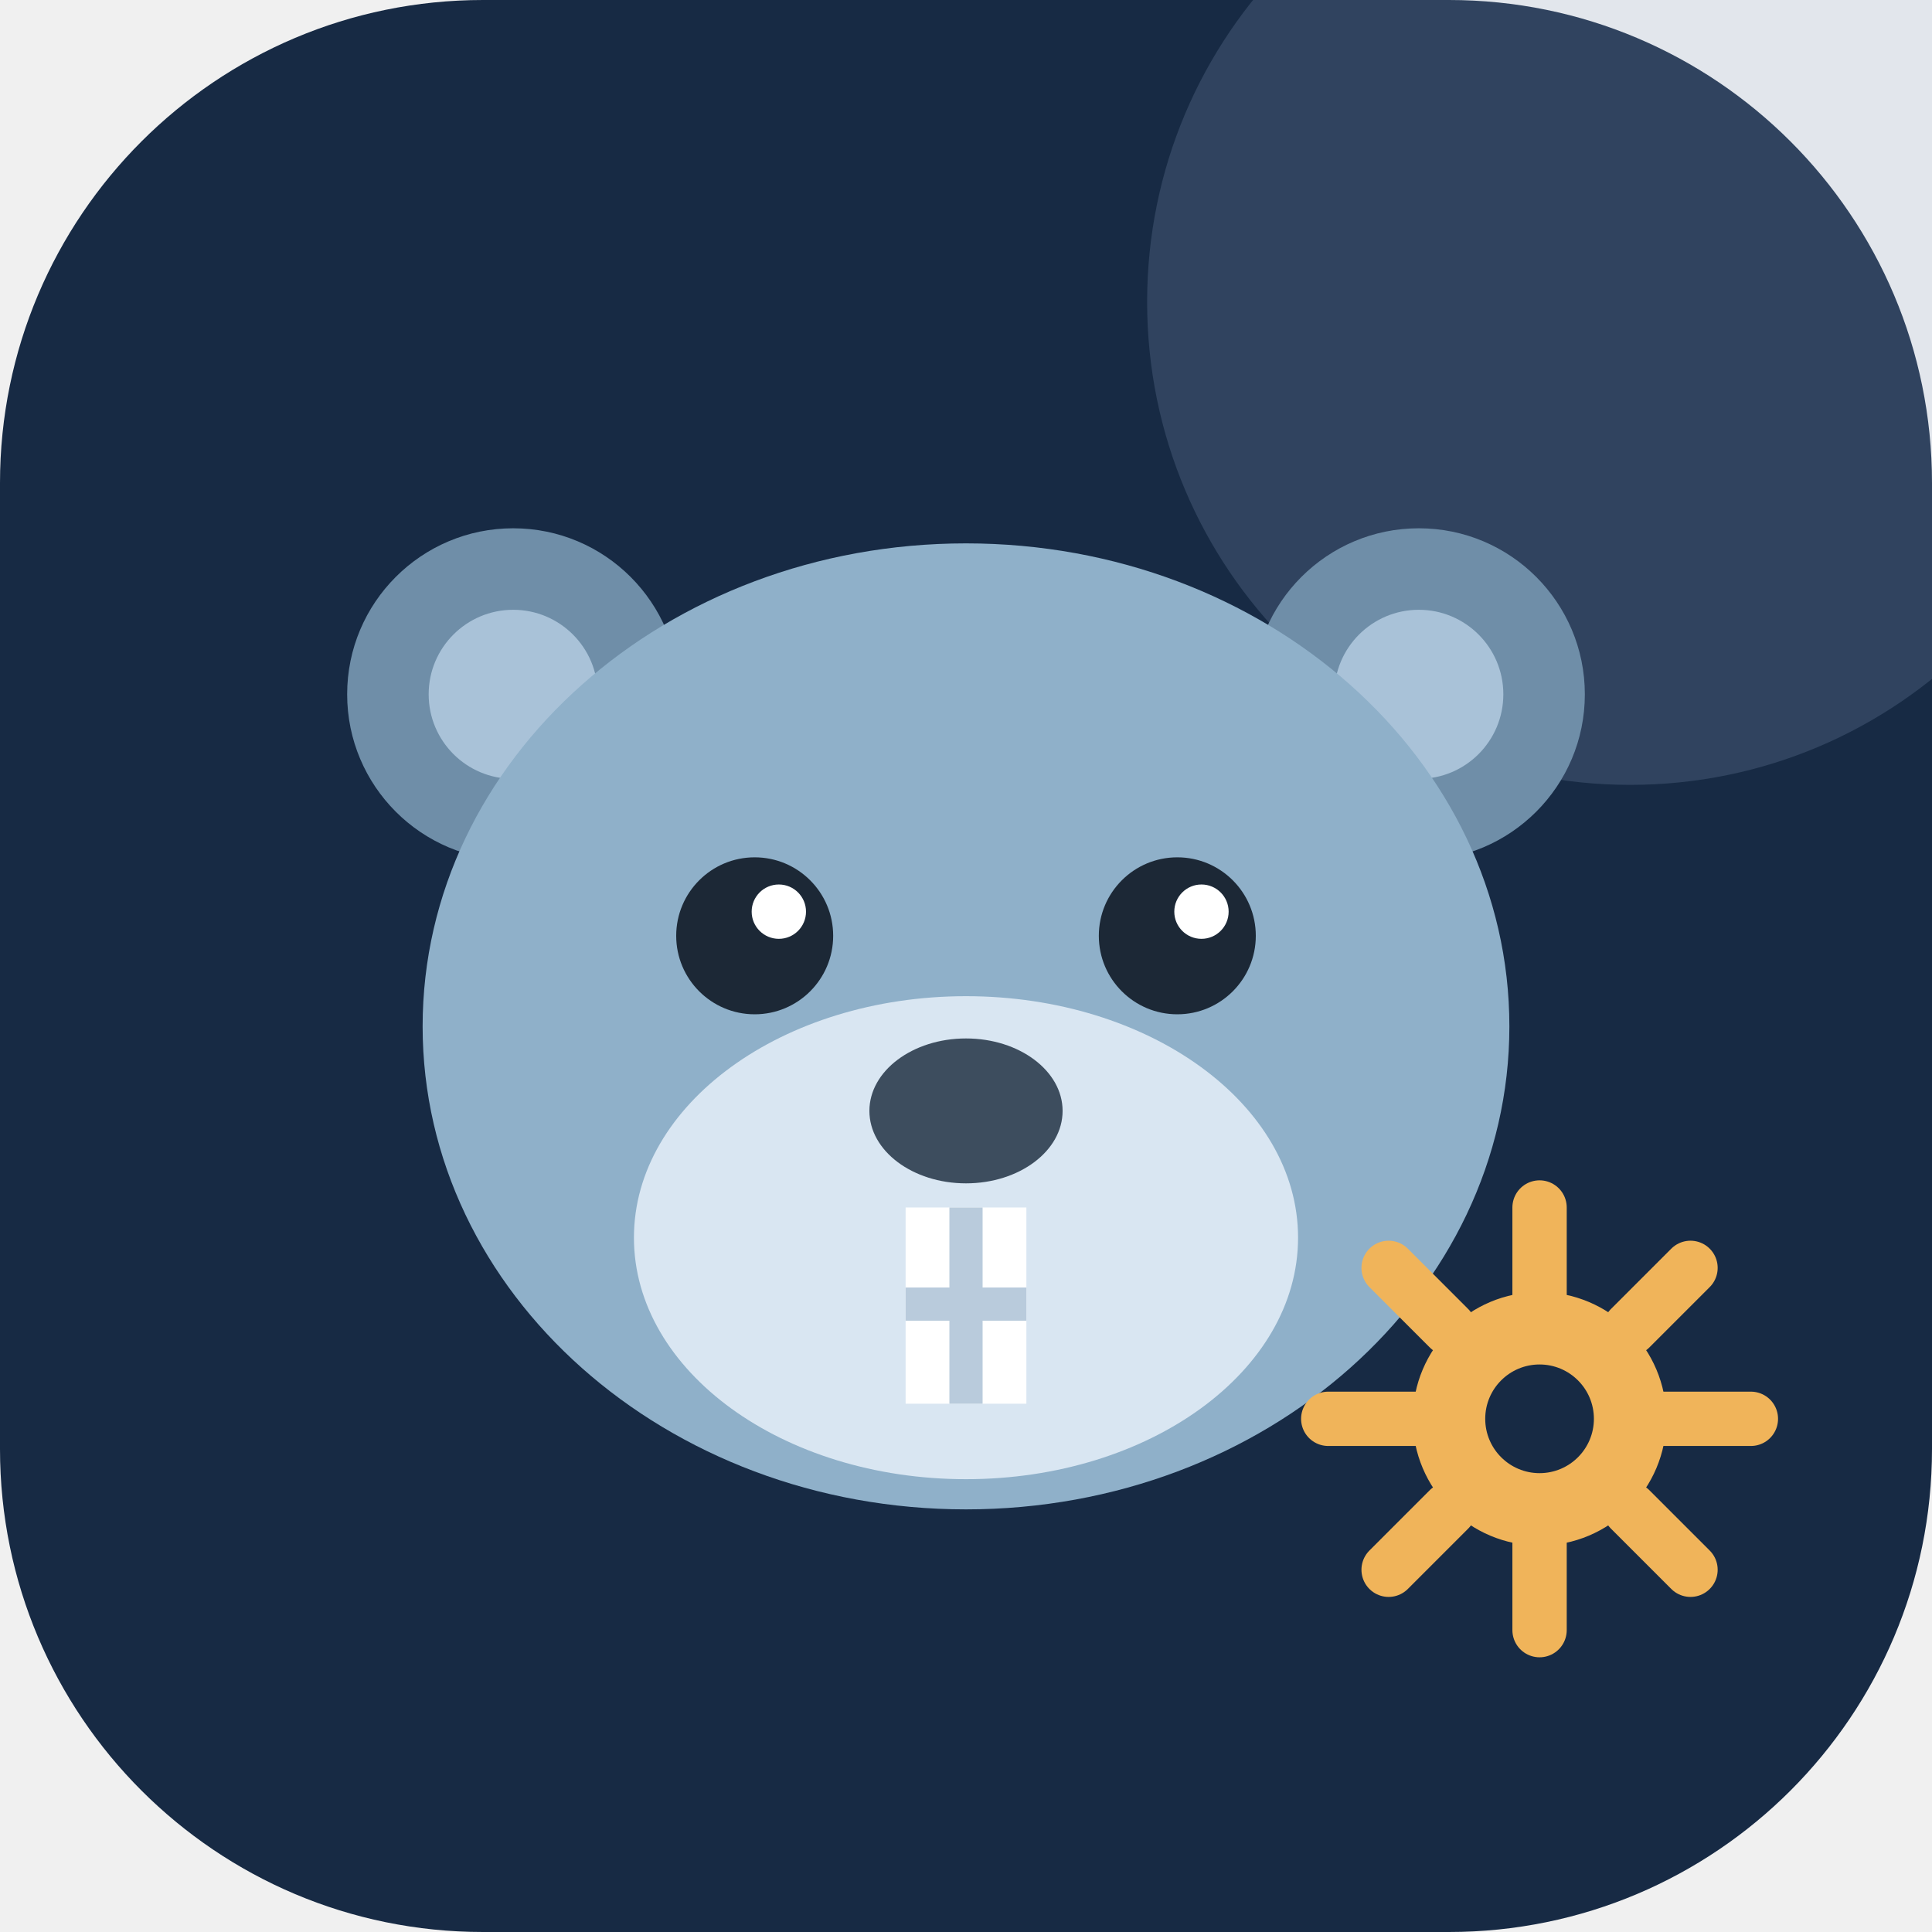
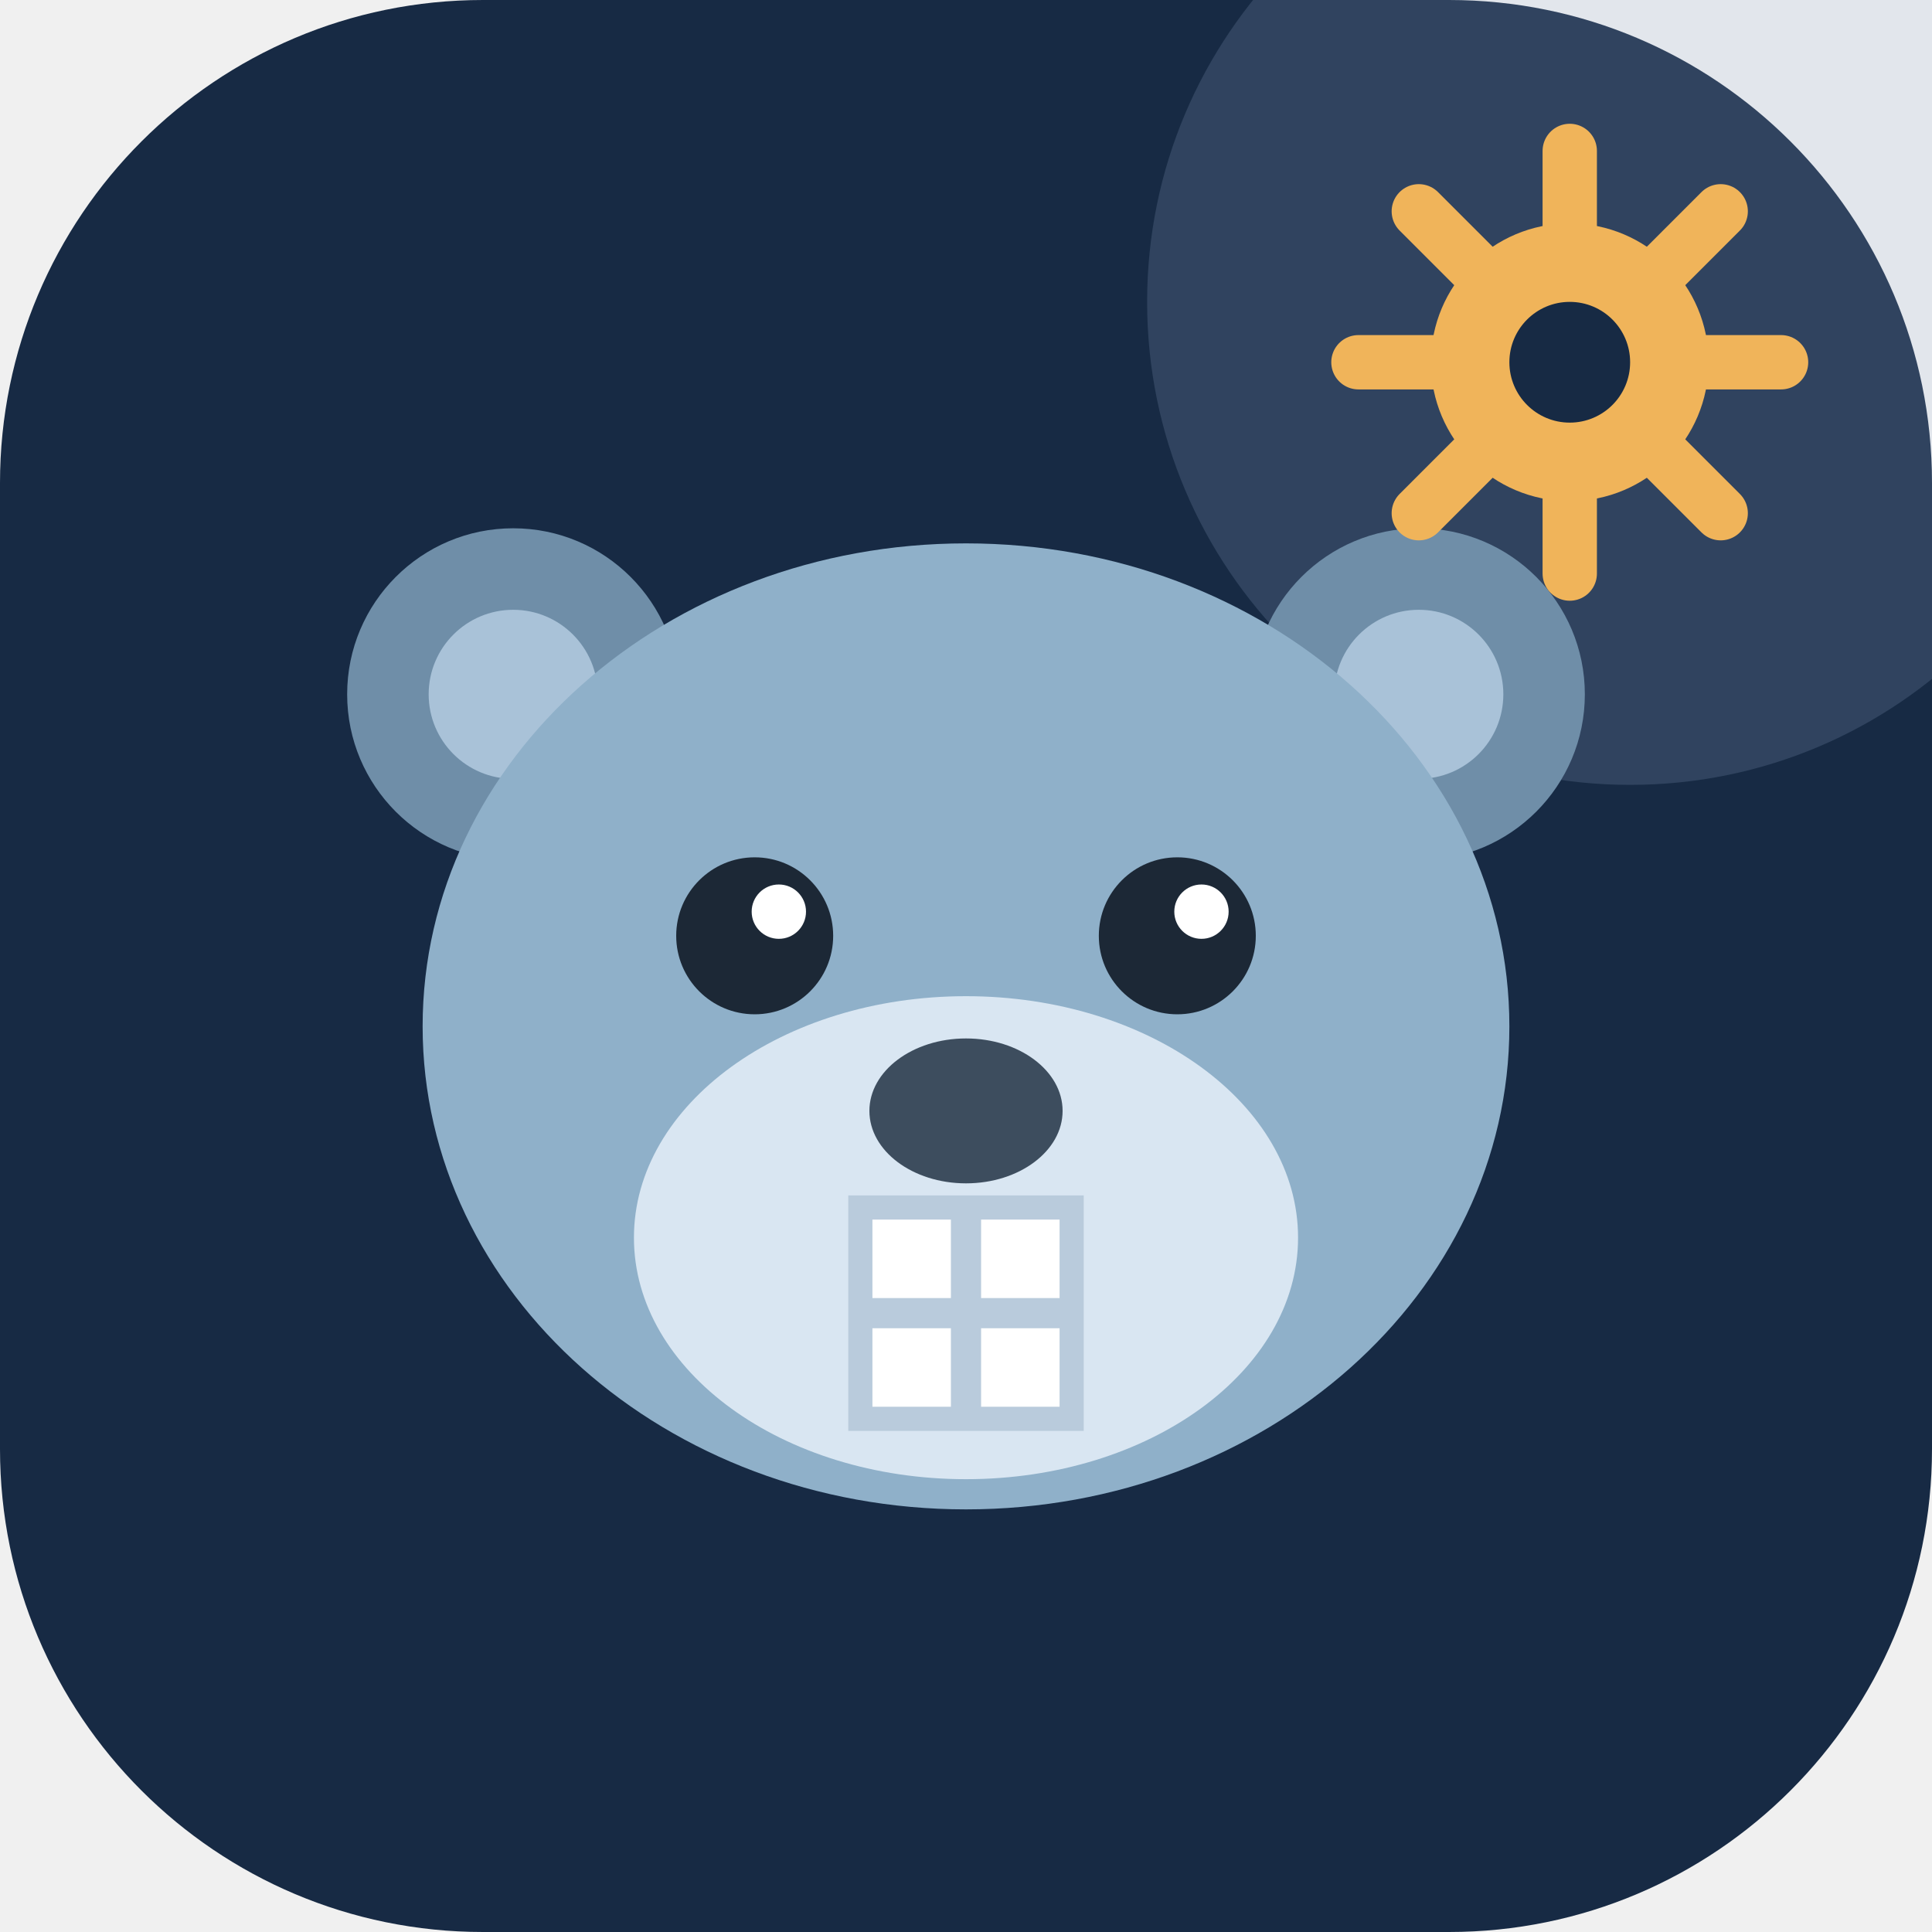
<svg xmlns="http://www.w3.org/2000/svg" viewBox="0 0 64 64" role="img" aria-label="Settings beaver mascot">
  <rect width="64" height="64" rx="16" fill="#172a44" />
  <circle cx="54" cy="10" r="16" fill="#9fb6d8" opacity=".18" />
  <circle cx="17" cy="23" r="5.5" fill="#6f8ea8" />
  <circle cx="47" cy="23" r="5.5" fill="#6f8ea8" />
  <circle cx="17" cy="23" r="2.8" fill="#a9c2d8" />
  <circle cx="47" cy="23" r="2.8" fill="#a9c2d8" />
  <ellipse cx="32" cy="34" rx="18" ry="16" fill="#8fb0c9" />
  <ellipse cx="32" cy="41" rx="11" ry="8" fill="#d9e6f2" />
  <circle cx="25" cy="31" r="2.6" fill="#1c2836" />
  <circle cx="39" cy="31" r="2.6" fill="#1c2836" />
  <circle cx="25.8" cy="30.2" r=".9" fill="#fff" />
  <circle cx="39.8" cy="30.2" r=".9" fill="#fff" />
  <ellipse cx="32" cy="36.8" rx="3.2" ry="2.4" fill="#3d4d5e" />
-   <path d="M30 40h4v6.5h-4z" fill="#fff" />
-   <path d="M32 40v6.5M30 43.2h4" stroke="#b9cbdc" stroke-width="1.1" />
-   <g transform="translate(44 40)">
-     <circle cx="7" cy="7" r="4.2" fill="#f0b45a" />
-     <circle cx="7" cy="7" r="1.8" fill="#172a44" />
+   <path d="M28.5 40h7v7h-7z" fill="#fff" stroke="#b9cbdc" stroke-width=".8" />
+   <path d="M32 40v7M28.5 43.5h7" stroke="#b9cbdc" stroke-width="1" />
+   <g transform="translate(45 5)">
+     <circle cx="7" cy="7" r="4.6" fill="#f0b45a" />
+     <circle cx="7" cy="7" r="2" fill="#172a44" />
    <path d="M7 0v3M7 11v3M0 7h3M11 7h3M2 2l2 2M10 10l2 2M12 2l-2 2M4 10l-2 2" stroke="#f0b45a" stroke-width="1.8" stroke-linecap="round" />
  </g>
</svg>
